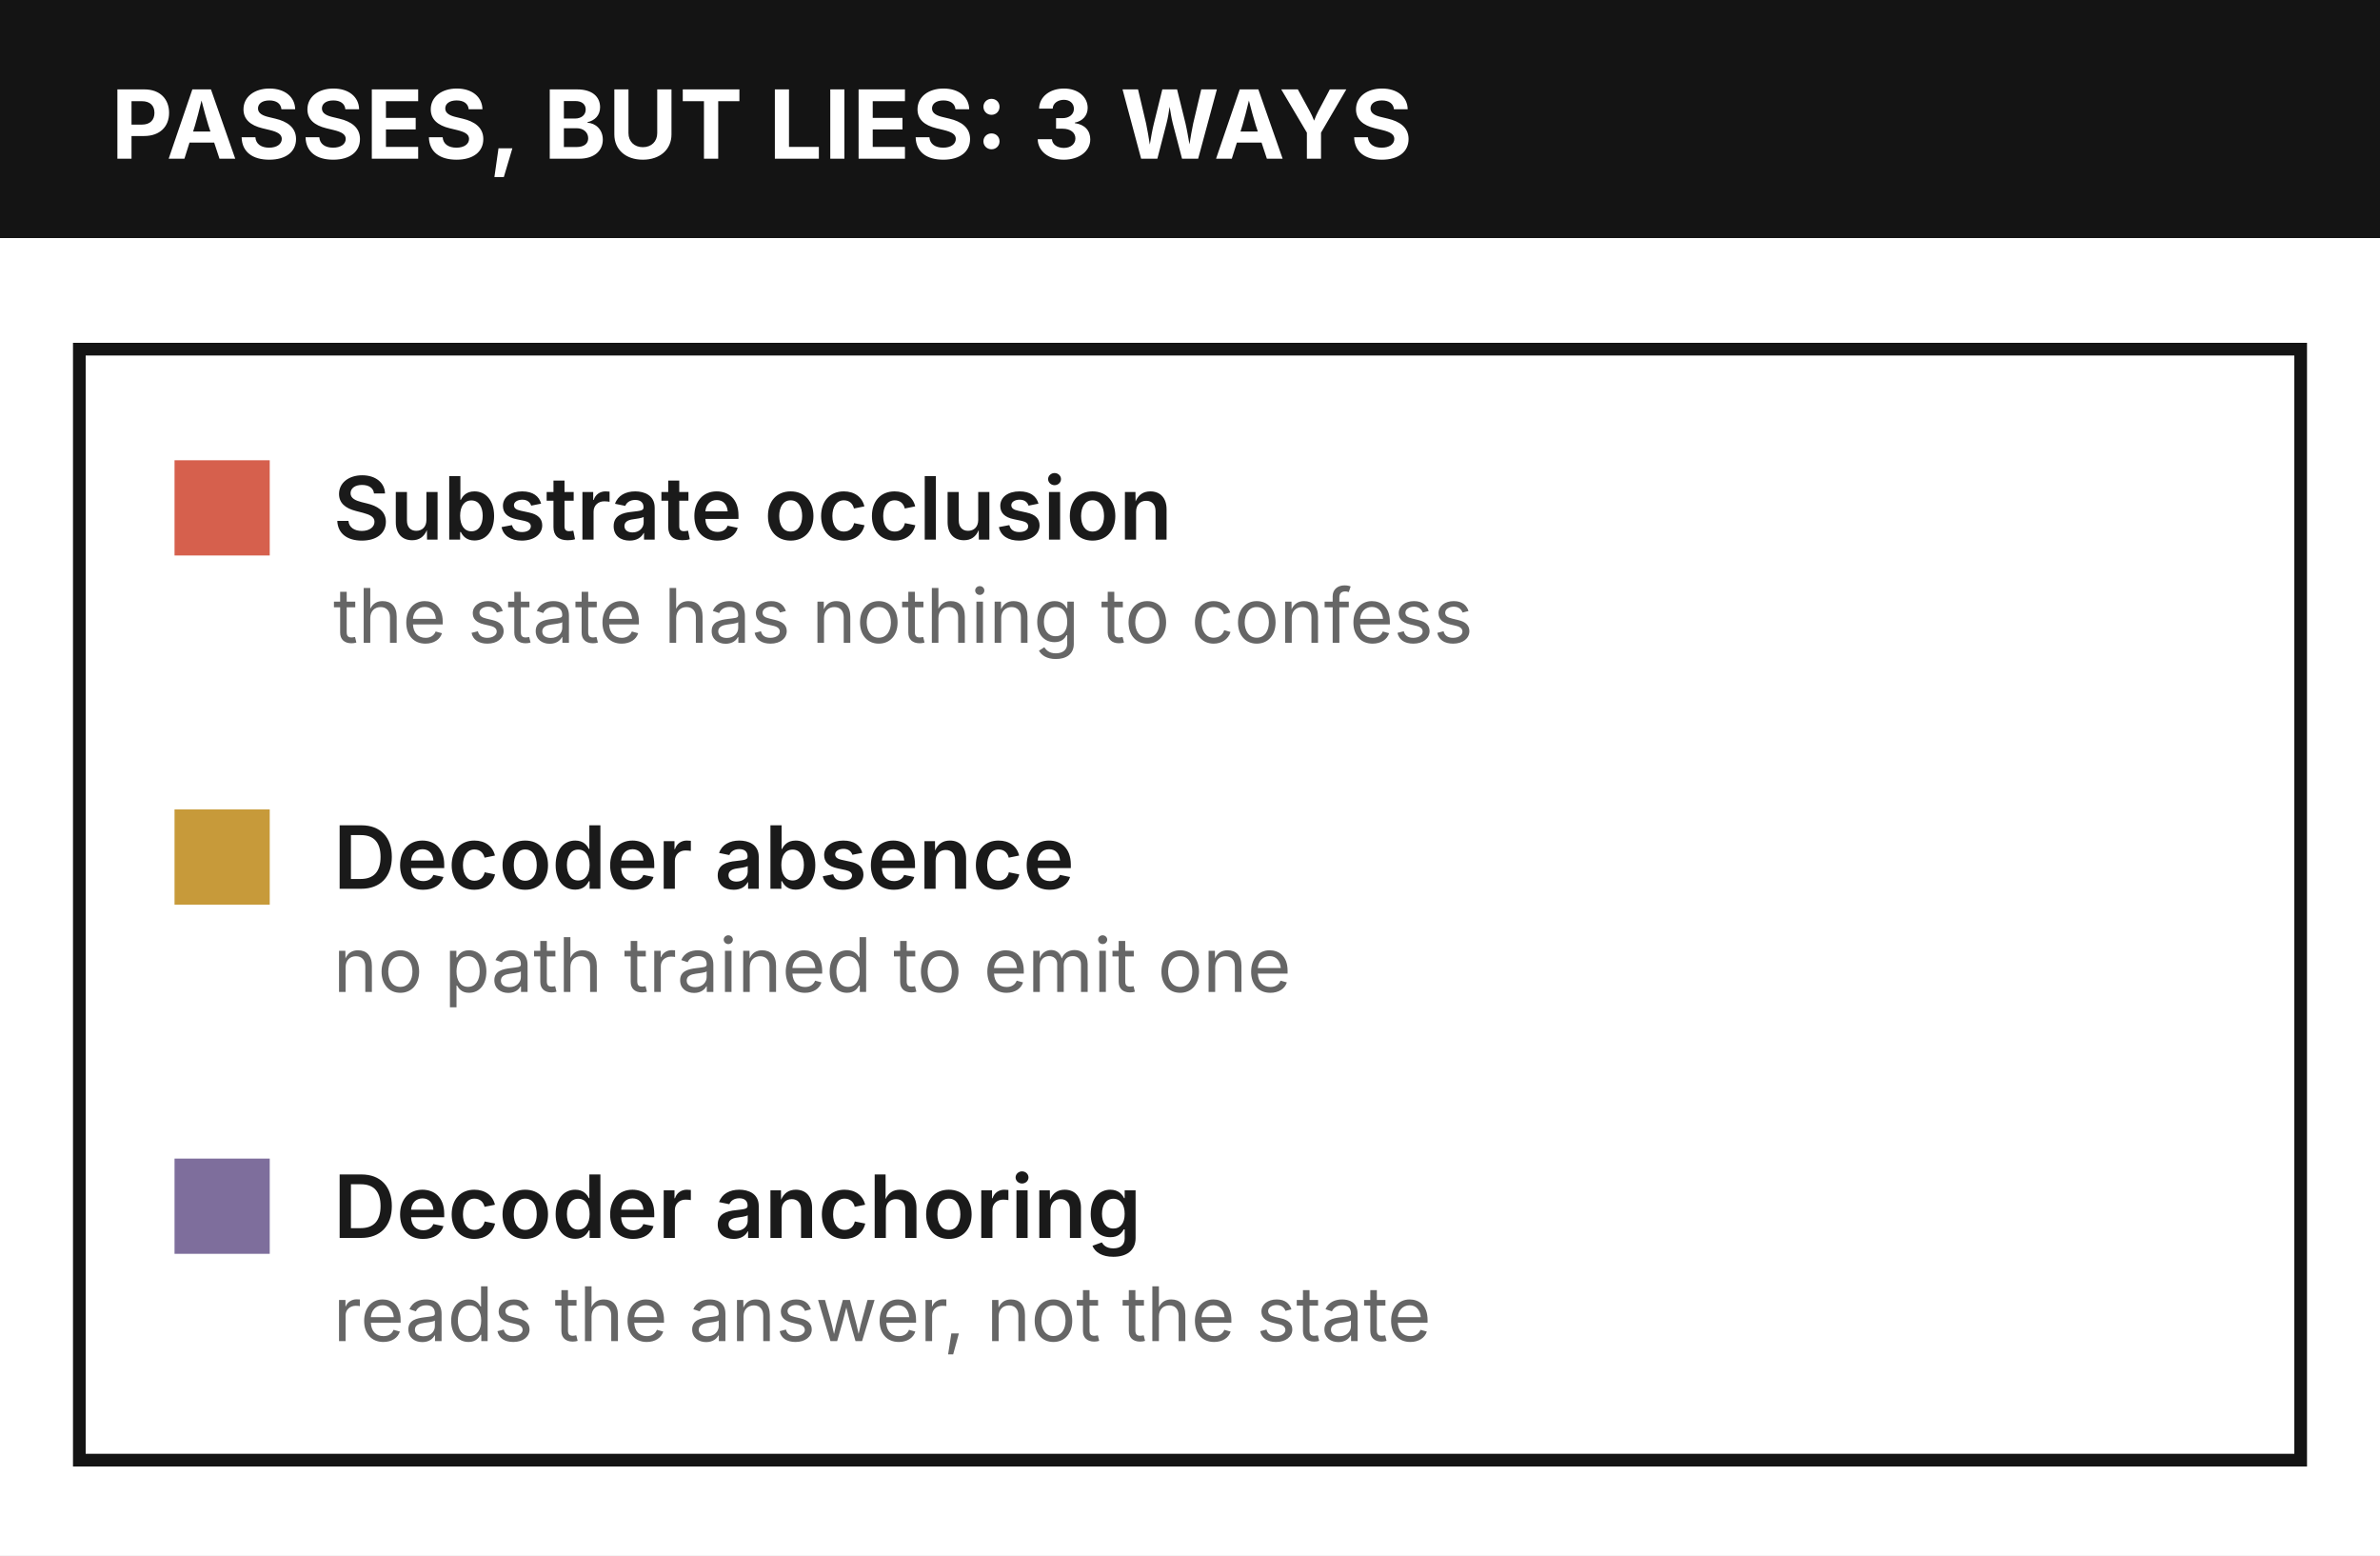
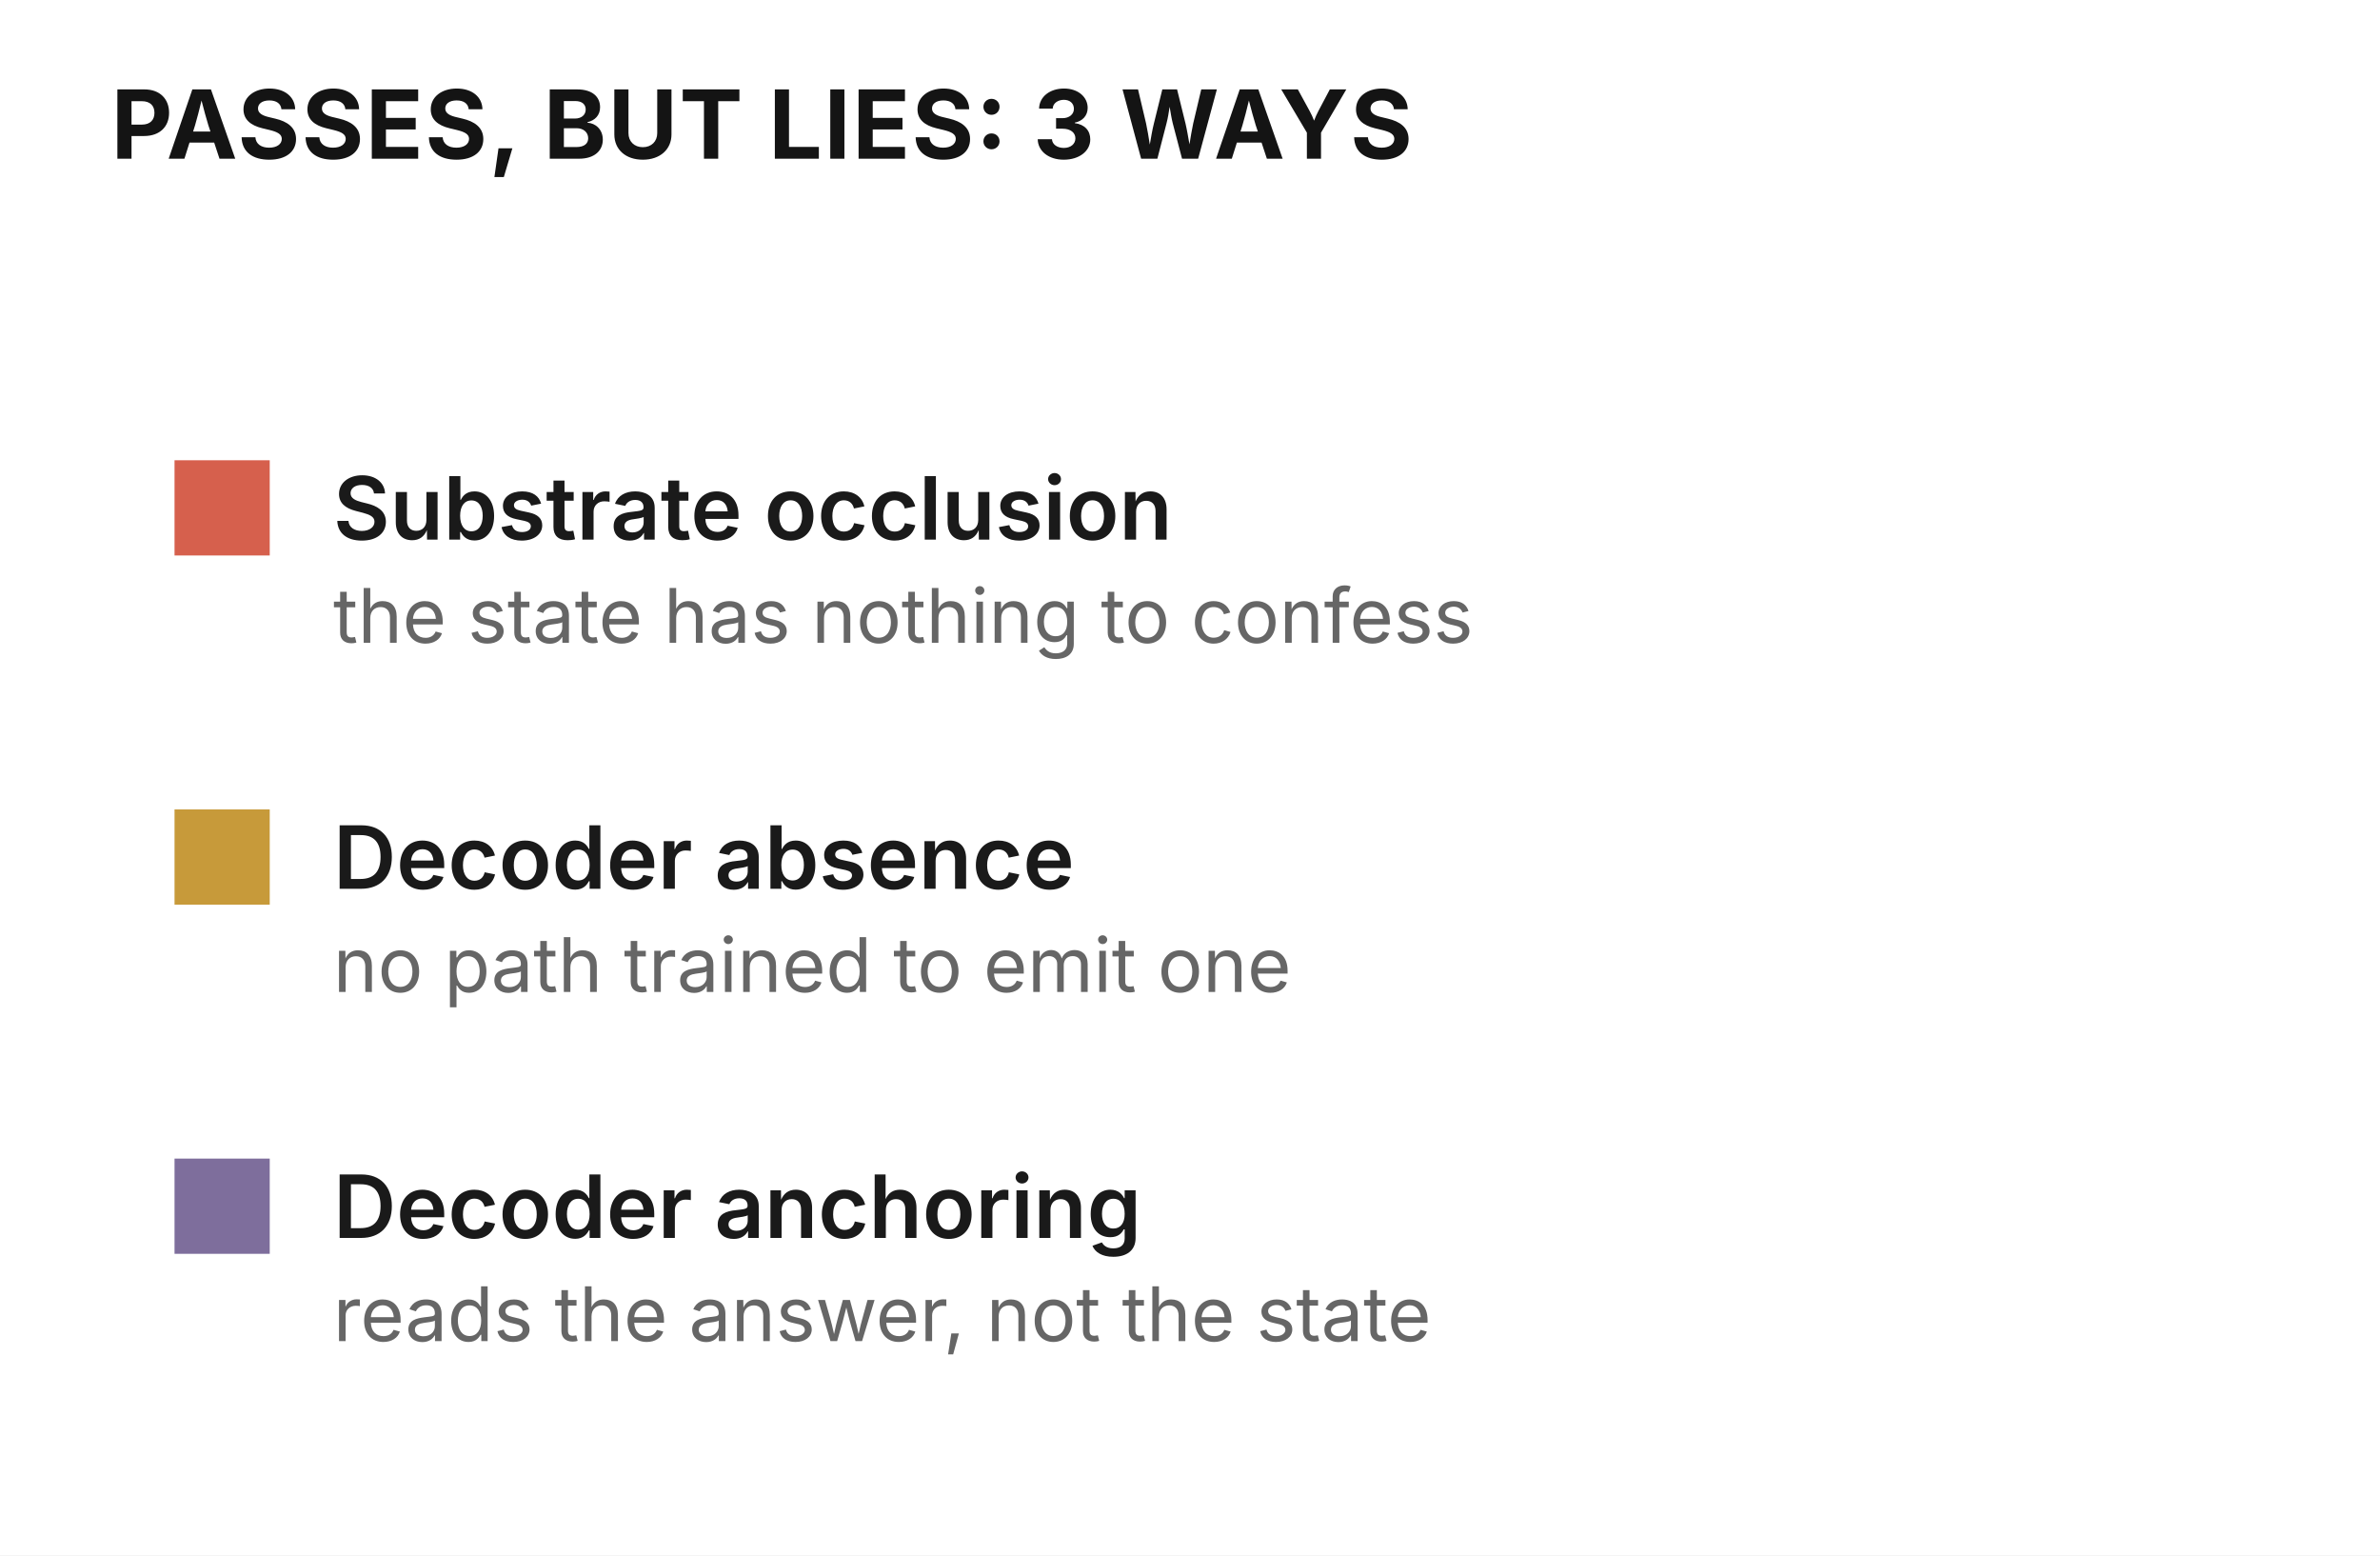
<svg xmlns="http://www.w3.org/2000/svg" viewBox="0 0 300 196" font-family="Inter, Helvetica Neue, Arial, sans-serif">
  <rect width="300" height="196" fill="#ffffff" />
-   <rect x="0" y="0" width="300" height="30" fill="#141414" />
-   <text x="14" y="20" font-size="12" font-weight="700" fill="#ffffff" letter-spacing="0.2">PASSES, BUT LIES: 3 WAYS</text>
-   <rect x="10" y="44" width="280" height="140" fill="none" stroke="#141414" stroke-width="1.6" />
+   <text x="14" y="20" font-size="12" font-weight="700" fill="#141414" letter-spacing="0.2">PASSES, BUT LIES: 3 WAYS</text>
  <rect x="22" y="58" width="12" height="12" fill="#d6604d" />
  <text x="42" y="68" font-size="11" font-weight="600" fill="#1a1a1a">Substrate occlusion</text>
  <text x="42" y="81" font-size="9.5" fill="#666">the state has nothing to confess</text>
  <rect x="22" y="102" width="12" height="12" fill="#c79a3a" />
  <text x="42" y="112" font-size="11" font-weight="600" fill="#1a1a1a">Decoder absence</text>
  <text x="42" y="125" font-size="9.5" fill="#666">no path trained to emit one</text>
  <rect x="22" y="146" width="12" height="12" fill="#7e6e9c" />
  <text x="42" y="156" font-size="11" font-weight="600" fill="#1a1a1a">Decoder anchoring</text>
  <text x="42" y="169" font-size="9.5" fill="#666">reads the answer, not the state</text>
</svg>
